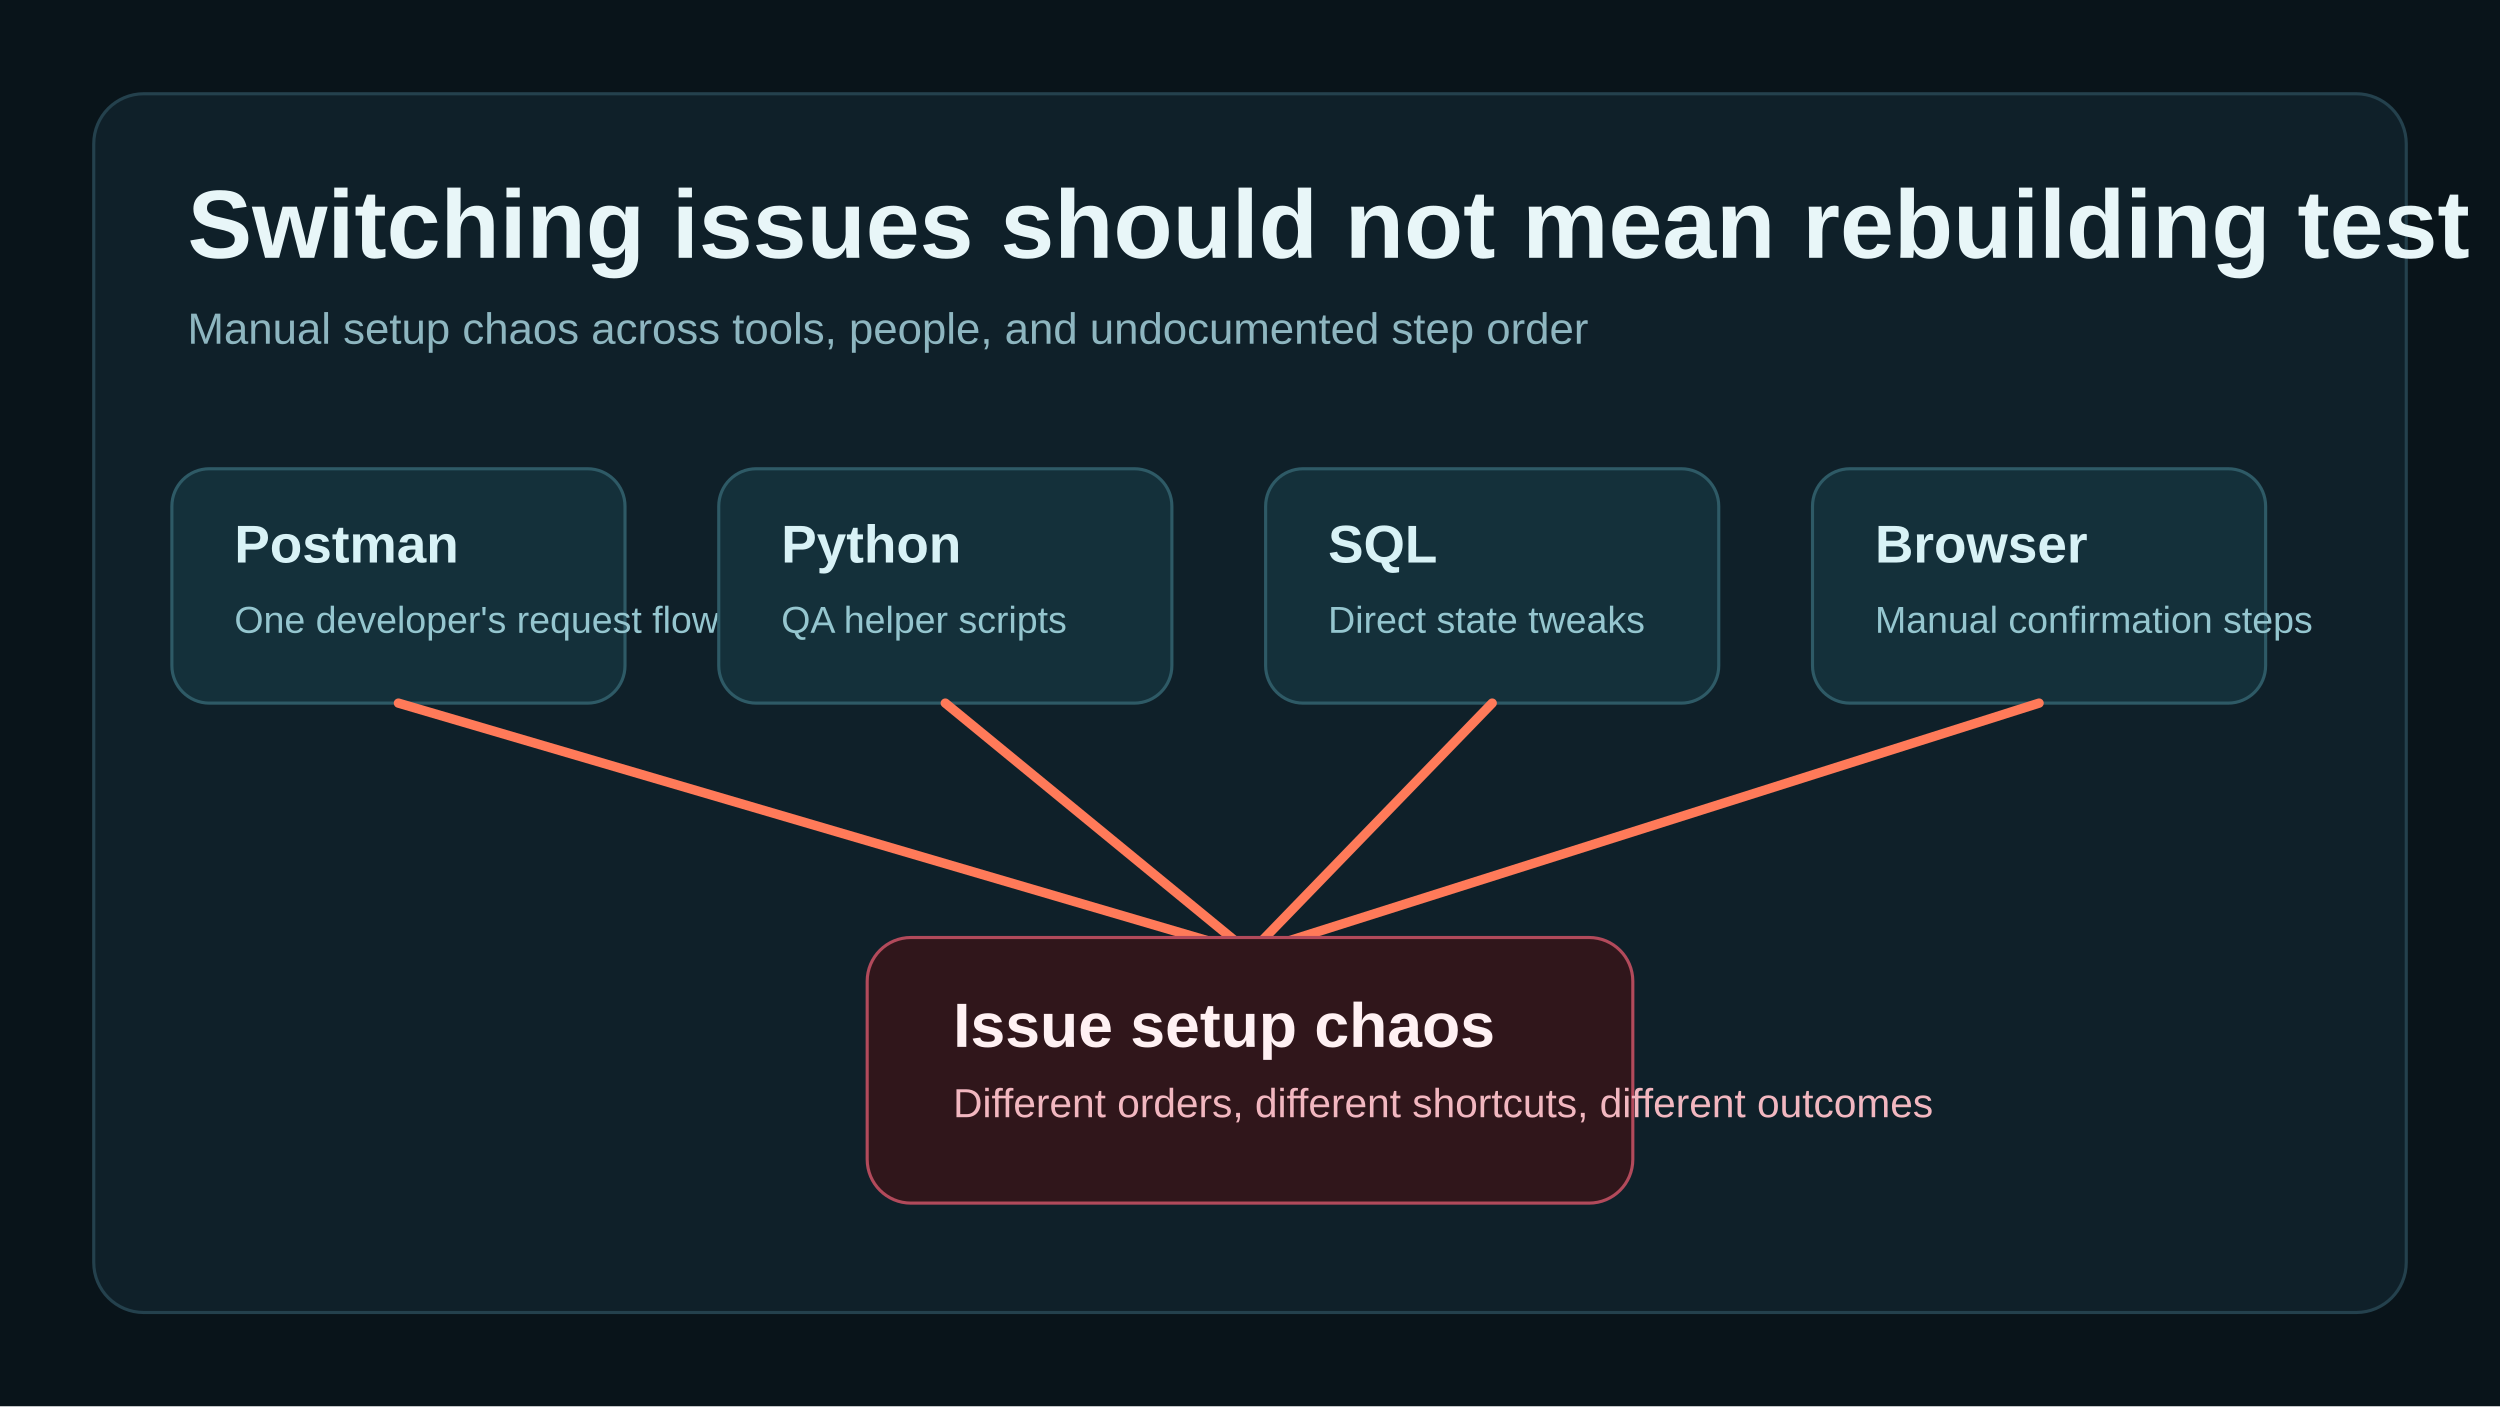
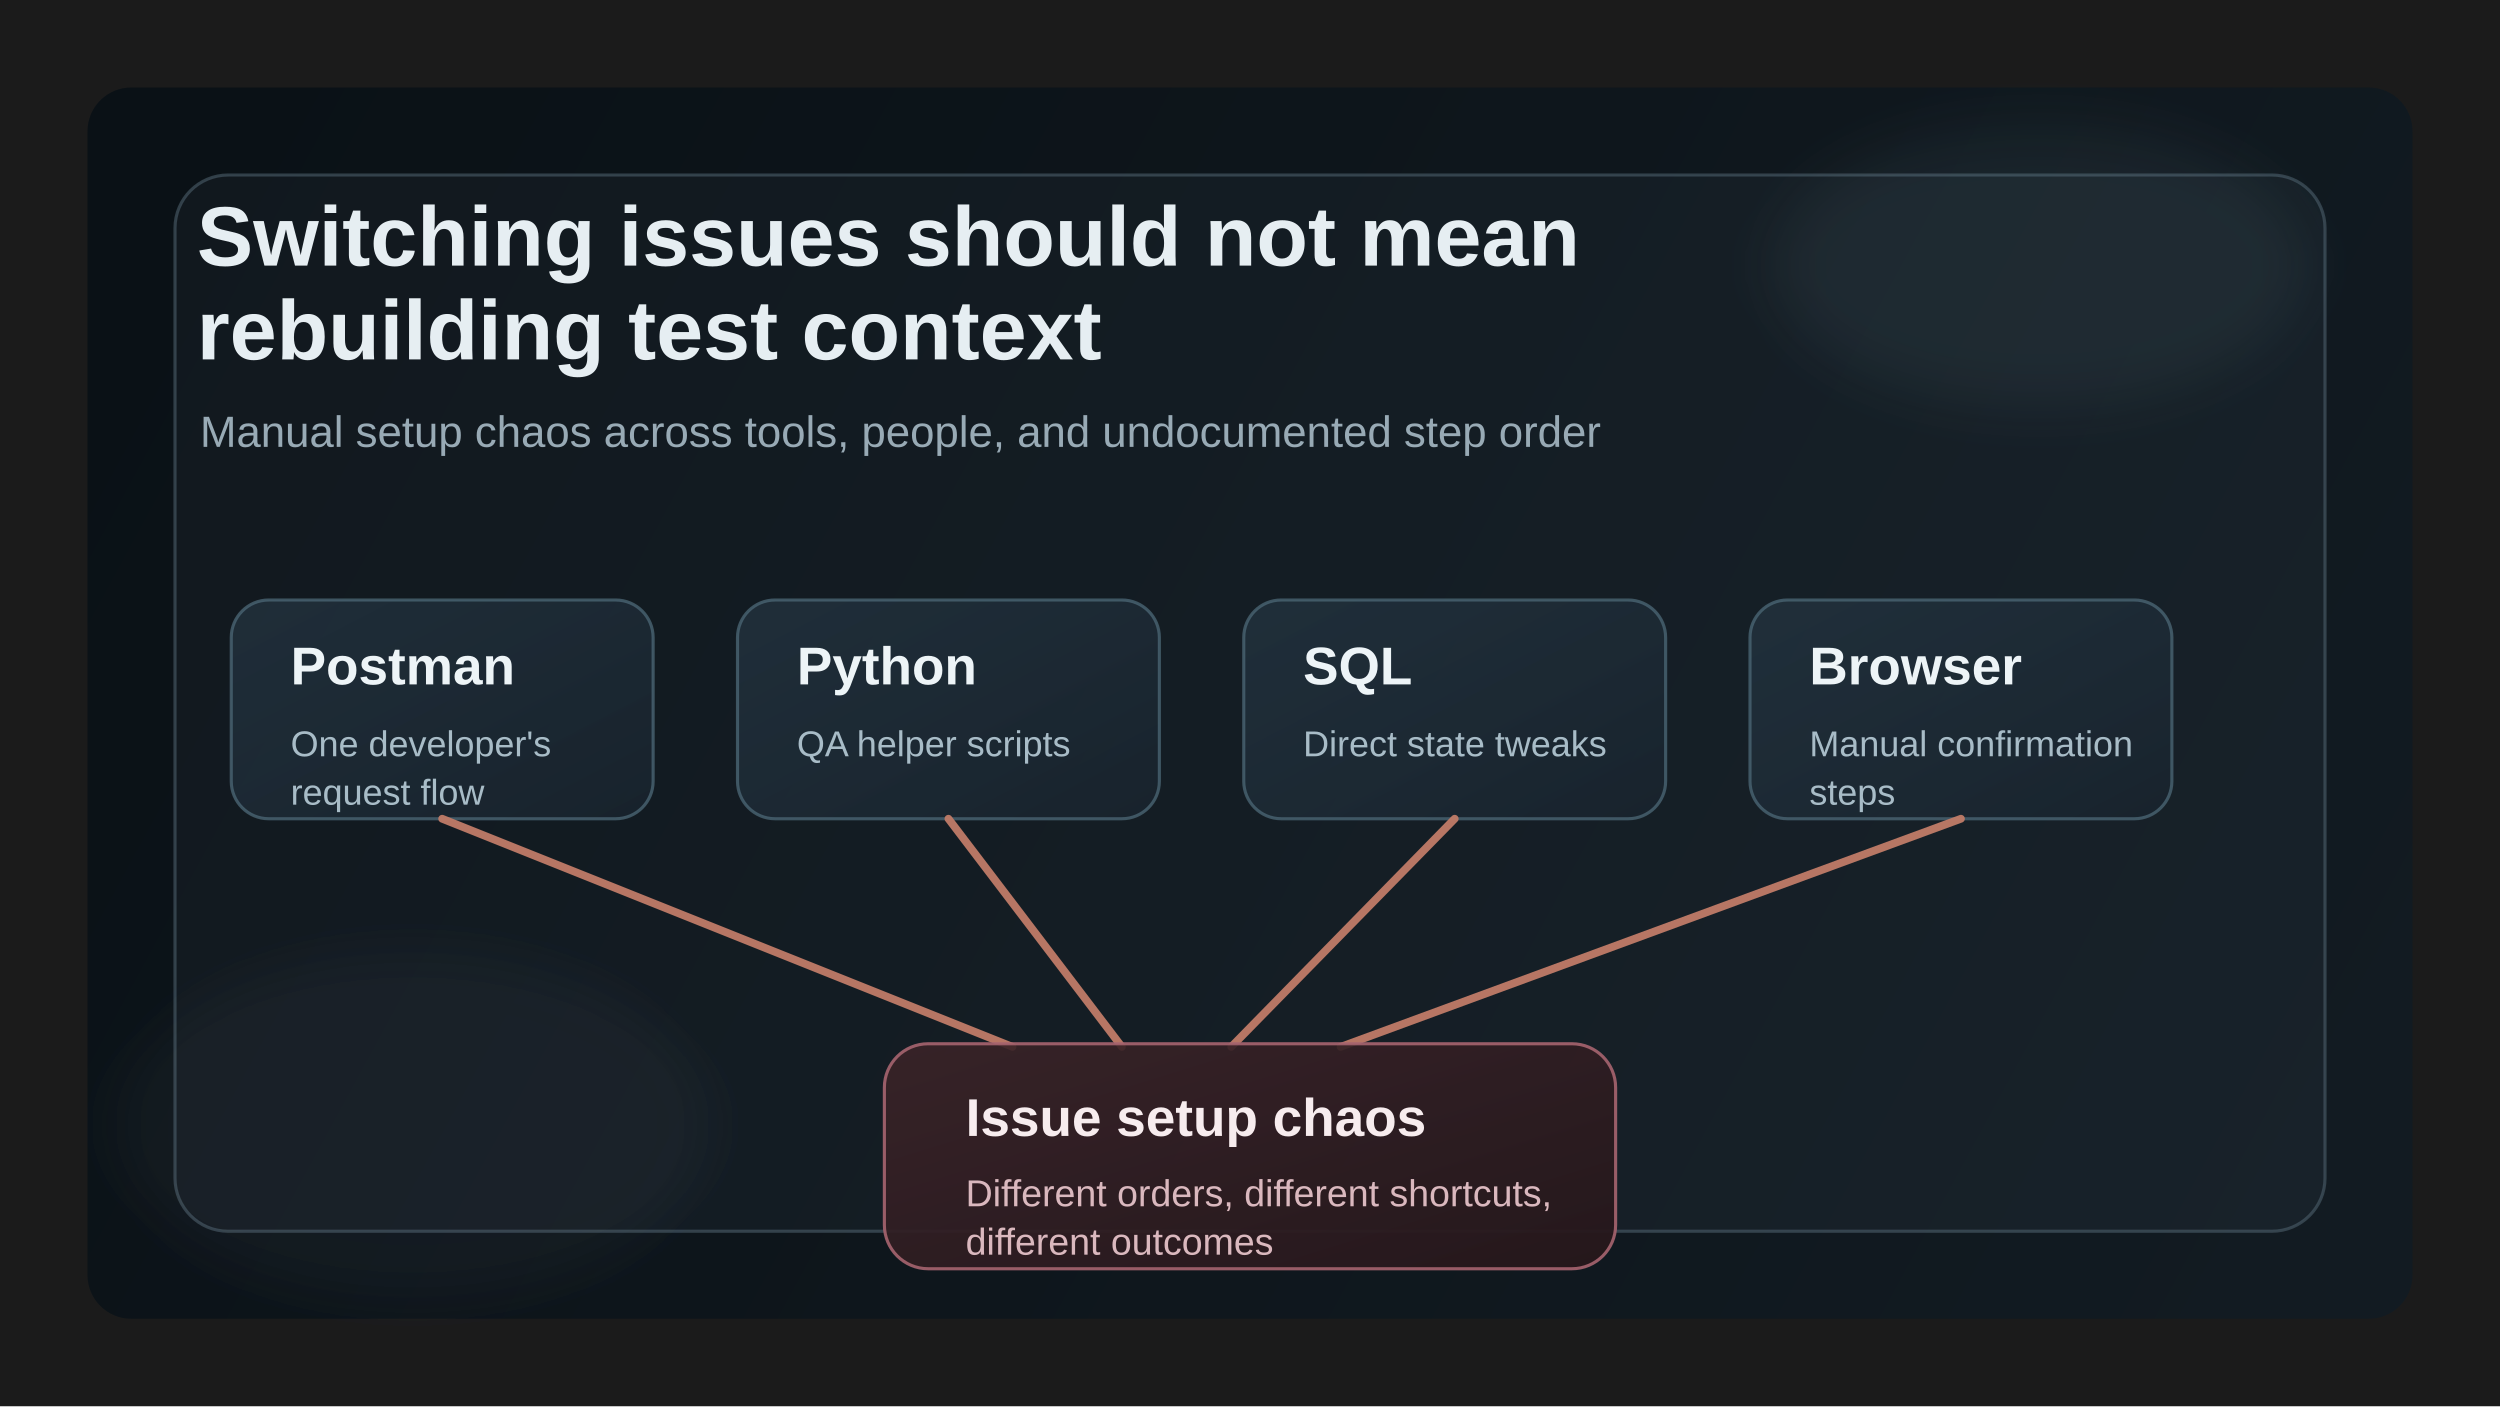
<svg xmlns="http://www.w3.org/2000/svg" width="1600" height="900" viewBox="0 0 1600 900" fill="none">
-   <rect width="1600" height="900" fill="#09141A" />
-   <rect x="60" y="60" width="1480" height="780" rx="32" fill="#0F2029" stroke="#24414D" stroke-width="2" />
-   <text x="120" y="165" fill="#E8F6F8" font-family="Arial, sans-serif" font-size="62" font-weight="700">Switching issues should not mean rebuilding test context</text>
-   <text x="120" y="220" fill="#8EB6C0" font-family="Arial, sans-serif" font-size="28">Manual setup chaos across tools, people, and undocumented step order</text>
-   <rect x="110" y="300" width="290" height="150" rx="24" fill="#14303A" stroke="#2E5A66" stroke-width="2" />
-   <text x="150" y="360" fill="#D8F2F6" font-family="Arial, sans-serif" font-size="34" font-weight="700">Postman</text>
-   <text x="150" y="405" fill="#95C6CF" font-family="Arial, sans-serif" font-size="24">One developer's request flow</text>
-   <rect x="460" y="300" width="290" height="150" rx="24" fill="#14303A" stroke="#2E5A66" stroke-width="2" />
-   <text x="500" y="360" fill="#D8F2F6" font-family="Arial, sans-serif" font-size="34" font-weight="700">Python</text>
-   <text x="500" y="405" fill="#95C6CF" font-family="Arial, sans-serif" font-size="24">QA helper scripts</text>
-   <rect x="810" y="300" width="290" height="150" rx="24" fill="#14303A" stroke="#2E5A66" stroke-width="2" />
-   <text x="850" y="360" fill="#D8F2F6" font-family="Arial, sans-serif" font-size="34" font-weight="700">SQL</text>
-   <text x="850" y="405" fill="#95C6CF" font-family="Arial, sans-serif" font-size="24">Direct state tweaks</text>
-   <rect x="1160" y="300" width="290" height="150" rx="24" fill="#14303A" stroke="#2E5A66" stroke-width="2" />
-   <text x="1200" y="360" fill="#D8F2F6" font-family="Arial, sans-serif" font-size="34" font-weight="700">Browser</text>
-   <text x="1200" y="405" fill="#95C6CF" font-family="Arial, sans-serif" font-size="24">Manual confirmation steps</text>
-   <line x1="255" y1="450" x2="800" y2="610" stroke="#FF7A59" stroke-width="6" stroke-linecap="round" />
-   <line x1="605" y1="450" x2="800" y2="610" stroke="#FF7A59" stroke-width="6" stroke-linecap="round" />
-   <line x1="955" y1="450" x2="800" y2="610" stroke="#FF7A59" stroke-width="6" stroke-linecap="round" />
-   <line x1="1305" y1="450" x2="800" y2="610" stroke="#FF7A59" stroke-width="6" stroke-linecap="round" />
-   <rect x="555" y="600" width="490" height="170" rx="28" fill="#30161B" stroke="#B24A5B" stroke-width="2" />
-   <text x="610" y="670" fill="#FFF1F3" font-family="Arial, sans-serif" font-size="40" font-weight="700">Issue setup chaos</text>
-   <text x="610" y="715" fill="#F2B7C0" font-family="Arial, sans-serif" font-size="26">Different orders, different shortcuts, different outcomes</text>
+   <defs>
+     <linearGradient id="bg" x1="120" y1="80" x2="1480" y2="820" gradientUnits="userSpaceOnUse">
+       <stop stop-color="#0A1116" />
+       <stop offset="1" stop-color="#121B22" />
+     </linearGradient>
+     <linearGradient id="panel" x1="120" y1="120" x2="1440" y2="780" gradientUnits="userSpaceOnUse">
+       <stop stop-color="rgba(34,48,60,0.78)" />
+       <stop offset="1" stop-color="rgba(16,24,31,0.9)" />
+     </linearGradient>
+     <linearGradient id="toolCard" x1="0" y1="0" x2="1" y2="1">
+       <stop stop-color="#243542" stop-opacity="0.72" />
+       <stop offset="1" stop-color="#18232D" stop-opacity="0.88" />
+     </linearGradient>
+     <linearGradient id="chaosCard" x1="0" y1="0" x2="1" y2="1">
+       <stop stop-color="#3A2328" stop-opacity="0.9" />
+       <stop offset="1" stop-color="#25171B" stop-opacity="0.96" />
+     </linearGradient>
+     <filter id="softBlur" x="-20%" y="-20%" width="140%" height="140%">
+       <feGaussianBlur stdDeviation="18" />
+     </filter>
+   </defs>
+   <rect width="1600" height="900" fill="#1B1B1B" />
+   <rect x="56" y="56" width="1488" height="788" rx="28" fill="url(#bg)" />
+   <rect x="112" y="112" width="1376" height="676" rx="34" fill="#A7C0CF" fill-opacity="0.045" stroke="#506572" stroke-opacity="0.55" stroke-width="2" />
+   <ellipse cx="1305" cy="170" rx="170" ry="90" fill="#8AA3B3" fill-opacity="0.08" filter="url(#softBlur)" />
+   <ellipse cx="264" cy="720" rx="190" ry="110" fill="#6B7C87" fill-opacity="0.08" filter="url(#softBlur)" />
+   <text x="126" y="170" fill="#E6EEF2" font-family="Arial, sans-serif" font-size="54" font-weight="700">Switching issues should not mean</text>
+   <text x="126" y="230" fill="#E6EEF2" font-family="Arial, sans-serif" font-size="54" font-weight="700">rebuilding test context</text>
+   <text x="128" y="286" fill="#98AAB5" font-family="Arial, sans-serif" font-size="28">Manual setup chaos across tools, people, and undocumented step order</text>
+   <rect x="148" y="384" width="270" height="140" rx="24" fill="url(#toolCard)" stroke="#4D6877" stroke-opacity="0.75" stroke-width="2" />
+   <text x="186" y="438" fill="#EDF4F7" font-family="Arial, sans-serif" font-size="34" font-weight="700">Postman</text>
+   <text x="186" y="484" fill="#A8BCC7" font-family="Arial, sans-serif" font-size="23">One developer's</text>
+   <text x="186" y="515" fill="#A8BCC7" font-family="Arial, sans-serif" font-size="23">request flow</text>
+   <rect x="472" y="384" width="270" height="140" rx="24" fill="url(#toolCard)" stroke="#4D6877" stroke-opacity="0.75" stroke-width="2" />
+   <text x="510" y="438" fill="#EDF4F7" font-family="Arial, sans-serif" font-size="34" font-weight="700">Python</text>
+   <text x="510" y="484" fill="#A8BCC7" font-family="Arial, sans-serif" font-size="23">QA helper scripts</text>
+   <rect x="796" y="384" width="270" height="140" rx="24" fill="url(#toolCard)" stroke="#4D6877" stroke-opacity="0.75" stroke-width="2" />
+   <text x="834" y="438" fill="#EDF4F7" font-family="Arial, sans-serif" font-size="34" font-weight="700">SQL</text>
+   <text x="834" y="484" fill="#A8BCC7" font-family="Arial, sans-serif" font-size="23">Direct state tweaks</text>
+   <rect x="1120" y="384" width="270" height="140" rx="24" fill="url(#toolCard)" stroke="#4D6877" stroke-opacity="0.75" stroke-width="2" />
+   <text x="1158" y="438" fill="#EDF4F7" font-family="Arial, sans-serif" font-size="34" font-weight="700">Browser</text>
+   <text x="1158" y="484" fill="#A8BCC7" font-family="Arial, sans-serif" font-size="23">Manual confirmation</text>
+   <text x="1158" y="515" fill="#A8BCC7" font-family="Arial, sans-serif" font-size="23">steps</text>
+   <line x1="283" y1="524" x2="648" y2="670" stroke="#BF7B67" stroke-width="5" stroke-linecap="round" stroke-opacity="0.95" />
+   <line x1="607" y1="524" x2="718" y2="670" stroke="#BF7B67" stroke-width="5" stroke-linecap="round" stroke-opacity="0.95" />
+   <line x1="931" y1="524" x2="788" y2="670" stroke="#BF7B67" stroke-width="5" stroke-linecap="round" stroke-opacity="0.95" />
+   <line x1="1255" y1="524" x2="858" y2="670" stroke="#BF7B67" stroke-width="5" stroke-linecap="round" stroke-opacity="0.95" />
+   <rect x="566" y="668" width="468" height="144" rx="28" fill="url(#chaosCard)" stroke="#A7646F" stroke-opacity="0.9" stroke-width="2" />
+   <text x="618" y="727" fill="#F7ECEE" font-family="Arial, sans-serif" font-size="34" font-weight="700">Issue setup chaos</text>
+   <text x="618" y="772" fill="#DAB8BE" font-family="Arial, sans-serif" font-size="24">Different orders, different shortcuts,</text>
+   <text x="618" y="803" fill="#DAB8BE" font-family="Arial, sans-serif" font-size="24">different outcomes</text>
</svg>
